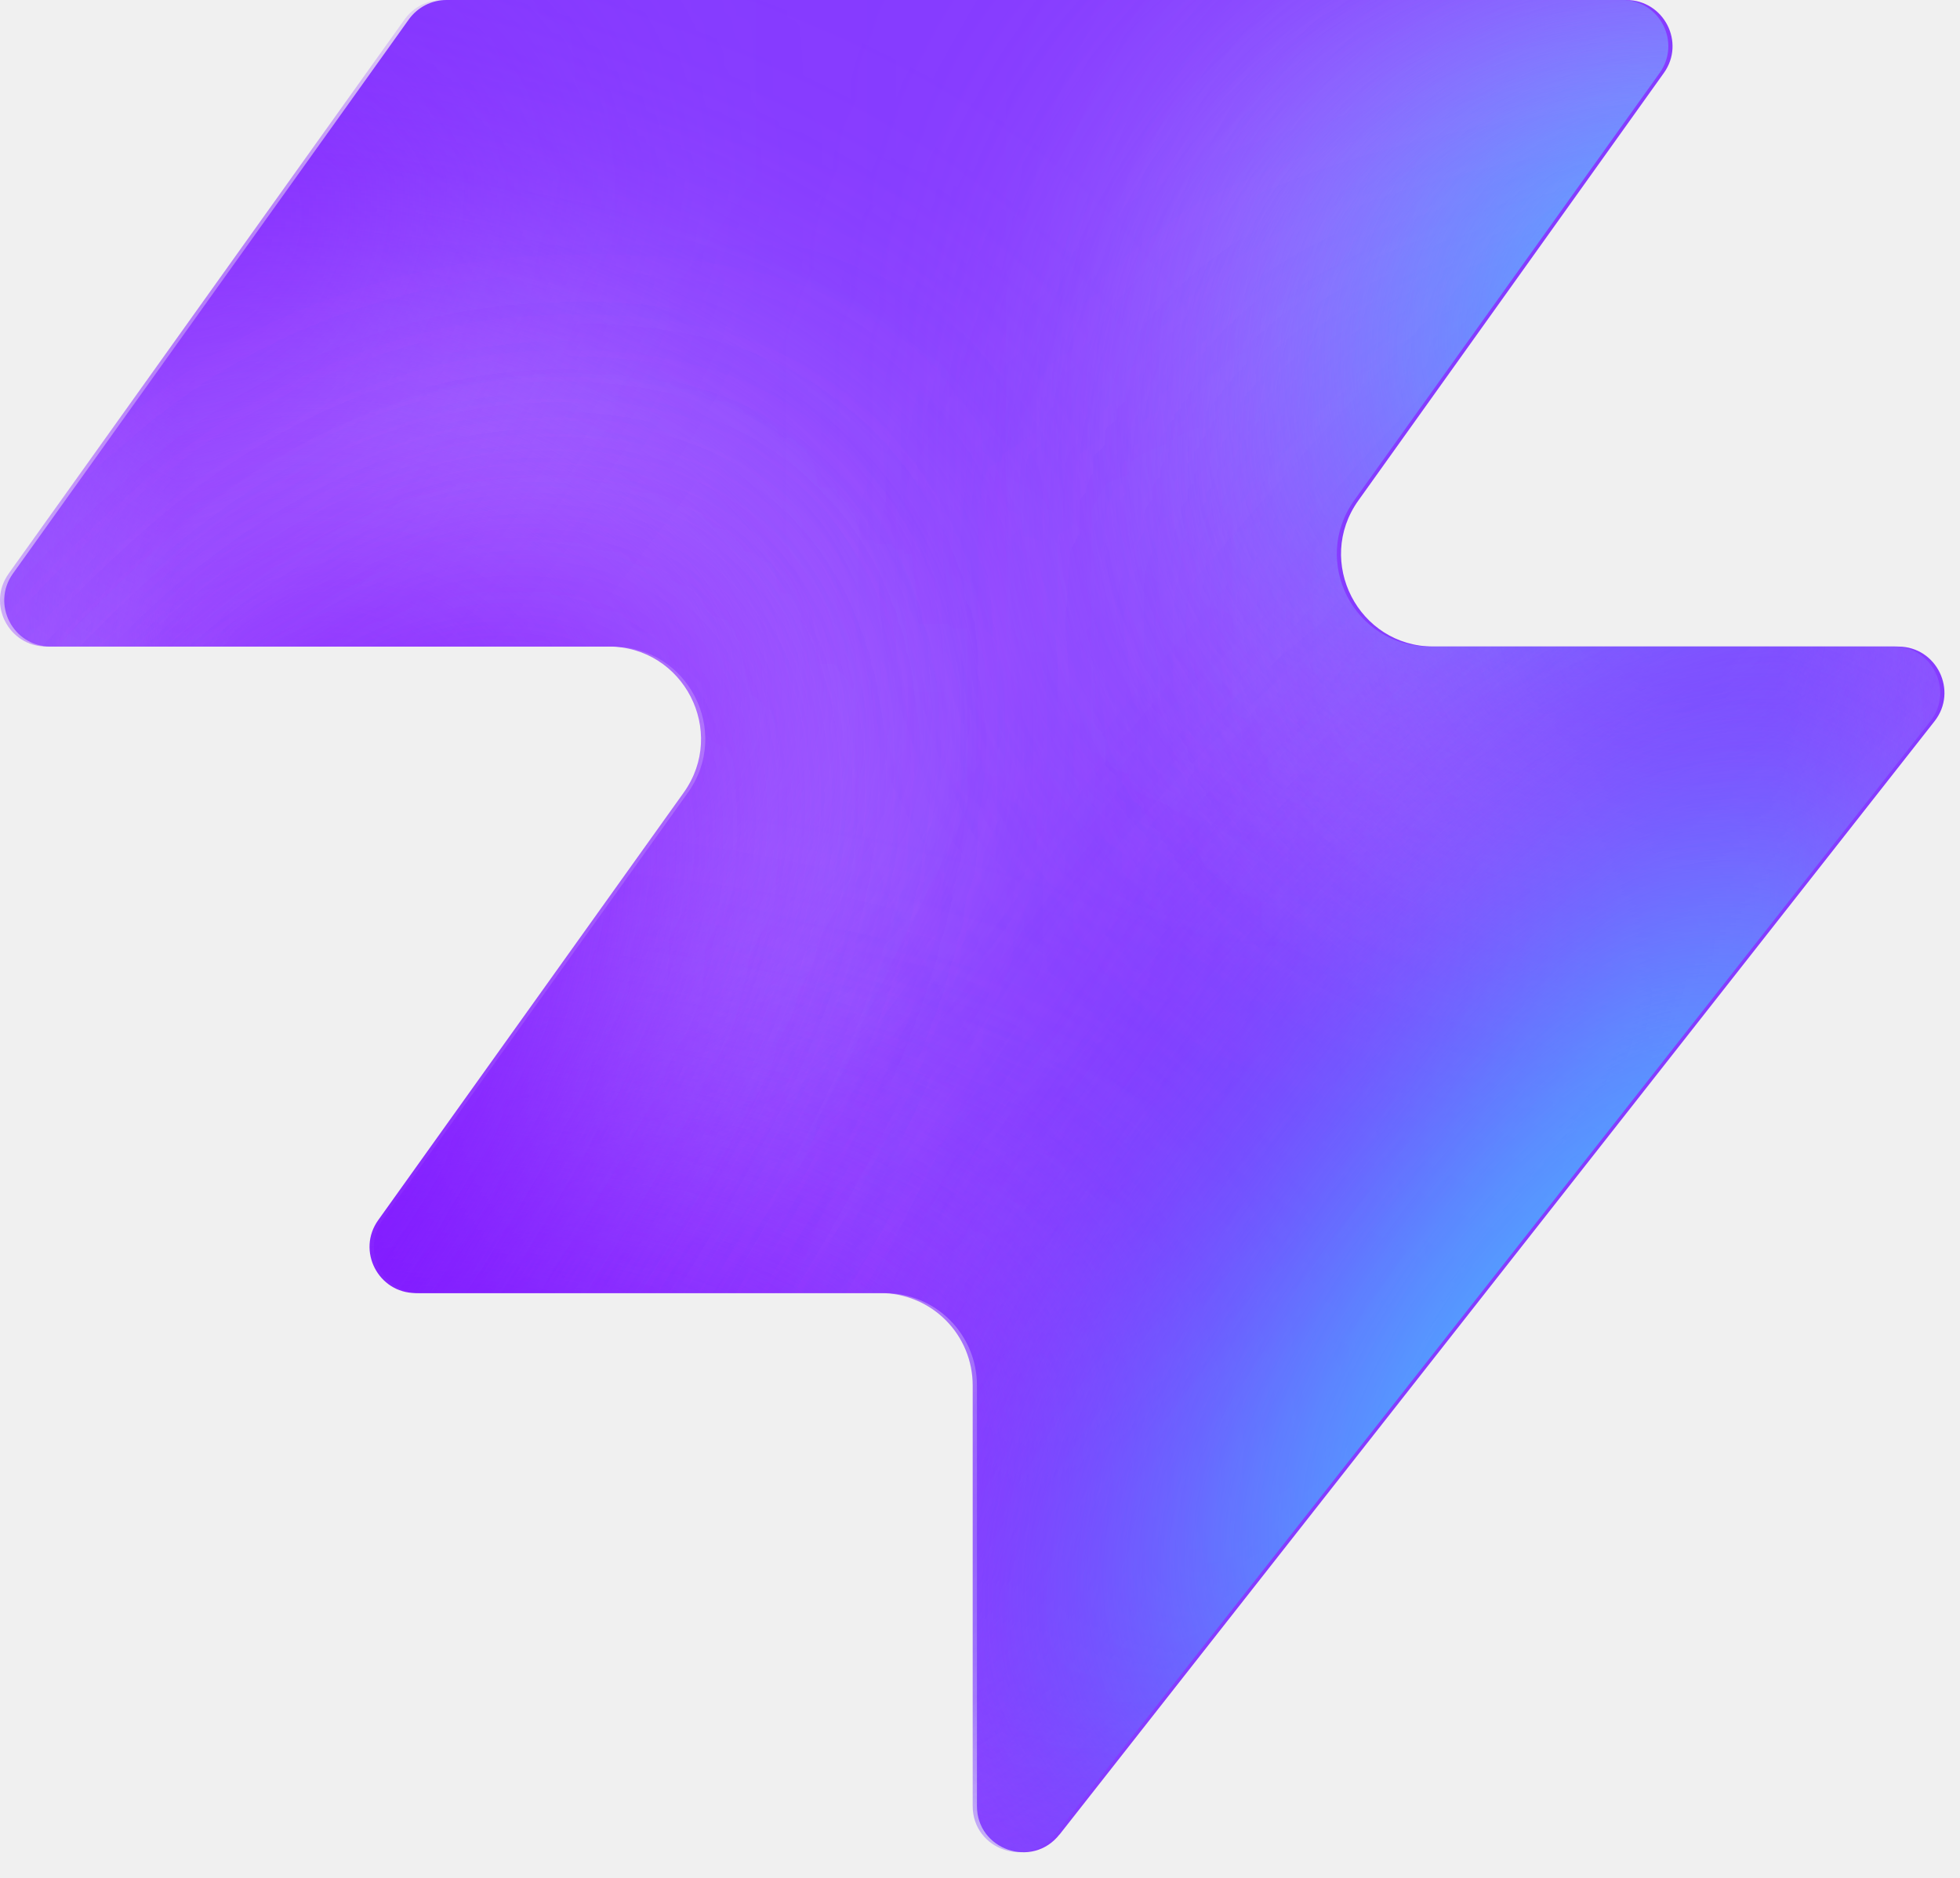
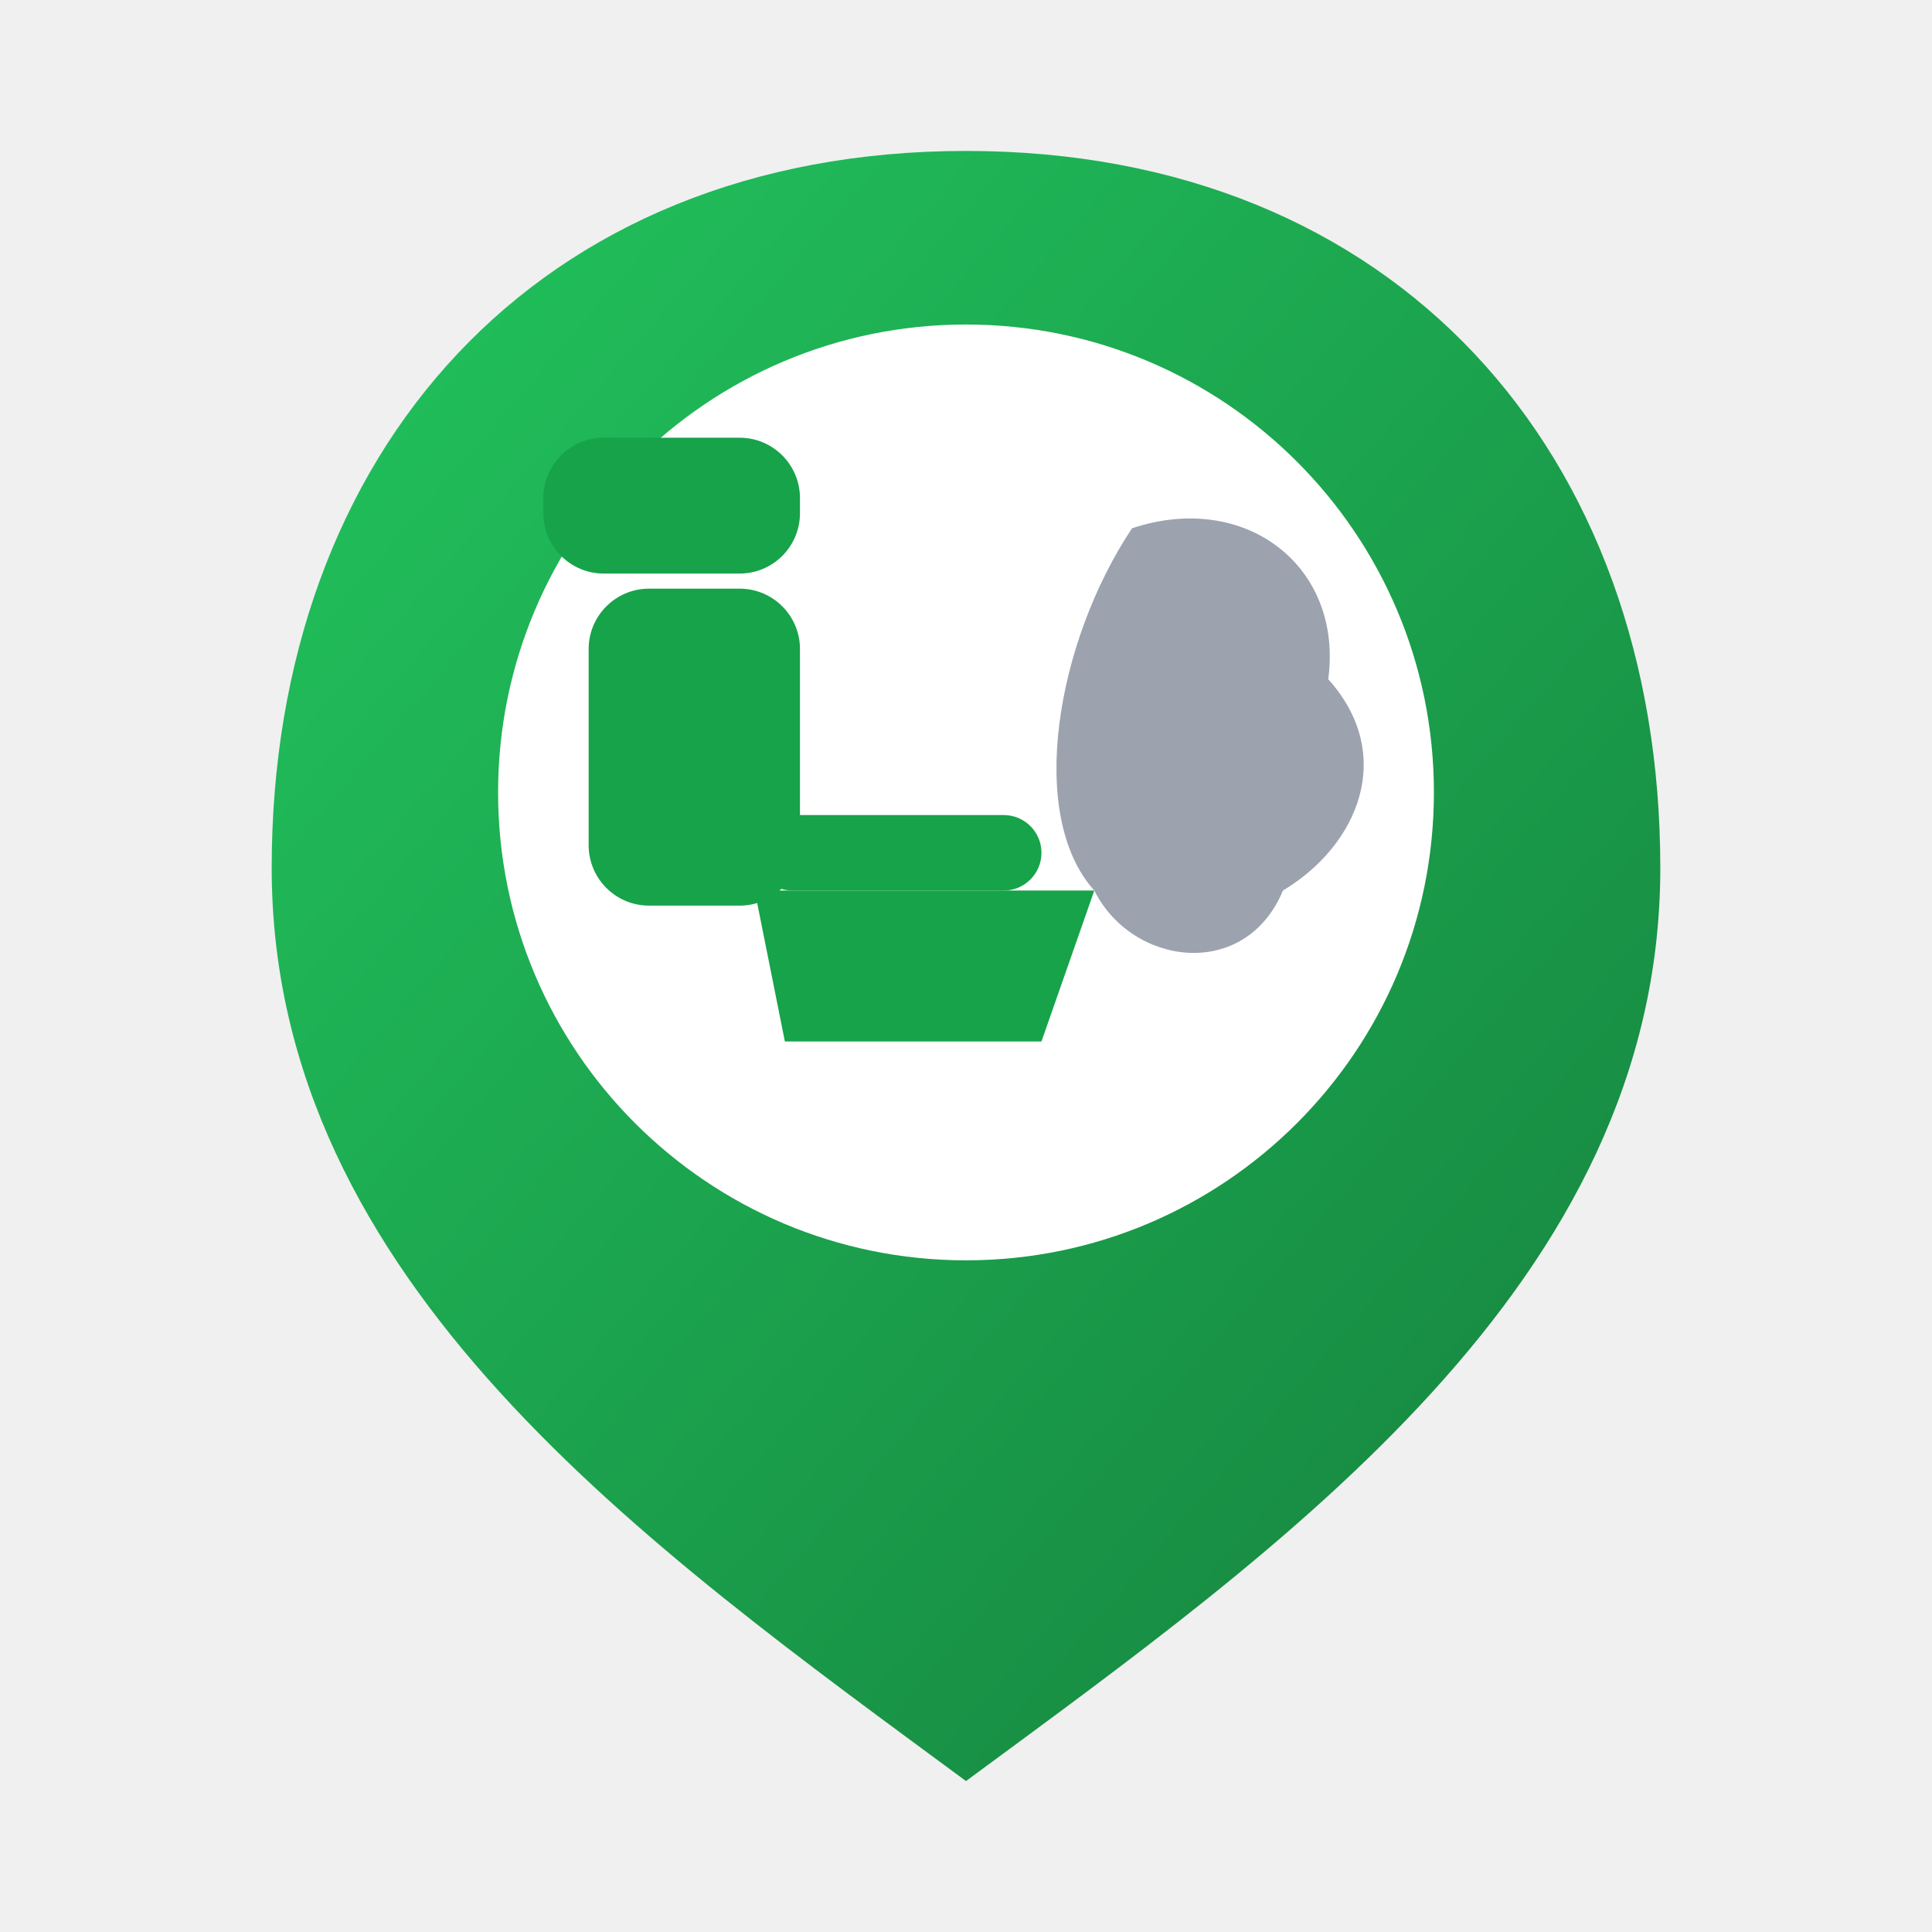
- <svg xmlns="http://www.w3.org/2000/svg" width="48" height="46" fill="none" viewBox="0 0 48 46">
-   <path fill="#863bff" d="M25.946 44.938c-.664.845-2.021.375-2.021-.698V33.937a2.26 2.26 0 0 0-2.262-2.262H10.287c-.92 0-1.456-1.04-.92-1.788l7.48-10.471c1.07-1.497 0-3.578-1.842-3.578H1.237c-.92 0-1.456-1.04-.92-1.788L10.013.474c.214-.297.556-.474.92-.474h28.894c.92 0 1.456 1.04.92 1.788l-7.48 10.471c-1.07 1.498 0 3.579 1.842 3.579h11.377c.943 0 1.473 1.088.89 1.83L25.947 44.94z" style="fill:#863bff;fill:color(display-p3 .525 .23 1);fill-opacity:1" />
-   <mask id="a" width="48" height="46" x="0" y="0" maskUnits="userSpaceOnUse" style="mask-type:alpha">
-     <path fill="#000" d="M25.842 44.938c-.664.844-2.021.375-2.021-.698V33.937a2.26 2.26 0 0 0-2.262-2.262H10.183c-.92 0-1.456-1.04-.92-1.788l7.48-10.471c1.07-1.498 0-3.579-1.842-3.579H1.133c-.92 0-1.456-1.04-.92-1.787L9.91.473c.214-.297.556-.474.92-.474h28.894c.92 0 1.456 1.04.92 1.788l-7.48 10.471c-1.07 1.498 0 3.578 1.842 3.578h11.377c.943 0 1.473 1.088.89 1.832L25.843 44.94z" style="fill:#000;fill-opacity:1" />
-   </mask>
-   <g mask="url(#a)">
-     <g filter="url(#b)">
-       <ellipse cx="5.508" cy="14.704" fill="#ede6ff" rx="5.508" ry="14.704" style="fill:#ede6ff;fill:color(display-p3 .927 .903 1);fill-opacity:1" transform="matrix(.00324 1 1 -.00324 -4.47 31.516)" />
-     </g>
-     <g filter="url(#c)">
-       <ellipse cx="10.399" cy="29.851" fill="#ede6ff" rx="10.399" ry="29.851" style="fill:#ede6ff;fill:color(display-p3 .927 .903 1);fill-opacity:1" transform="matrix(.00324 1 1 -.00324 -39.328 7.883)" />
-     </g>
-     <g filter="url(#d)">
-       <ellipse cx="5.508" cy="30.487" fill="#7e14ff" rx="5.508" ry="30.487" style="fill:#7e14ff;fill:color(display-p3 .492 .077 1);fill-opacity:1" transform="rotate(89.814 -25.913 -14.639)scale(1 -1)" />
-     </g>
-     <g filter="url(#e)">
-       <ellipse cx="5.508" cy="30.599" fill="#7e14ff" rx="5.508" ry="30.599" style="fill:#7e14ff;fill:color(display-p3 .492 .077 1);fill-opacity:1" transform="rotate(89.814 -32.644 -3.334)scale(1 -1)" />
-     </g>
-     <g filter="url(#f)">
-       <ellipse cx="5.508" cy="30.599" fill="#7e14ff" rx="5.508" ry="30.599" style="fill:#7e14ff;fill:color(display-p3 .492 .077 1);fill-opacity:1" transform="matrix(.00324 1 1 -.00324 -34.34 30.47)" />
-     </g>
-     <g filter="url(#g)">
-       <ellipse cx="14.072" cy="22.078" fill="#ede6ff" rx="14.072" ry="22.078" style="fill:#ede6ff;fill:color(display-p3 .927 .903 1);fill-opacity:1" transform="rotate(93.35 24.506 48.493)scale(-1 1)" />
-     </g>
-     <g filter="url(#h)">
-       <ellipse cx="3.47" cy="21.501" fill="#7e14ff" rx="3.47" ry="21.501" style="fill:#7e14ff;fill:color(display-p3 .492 .077 1);fill-opacity:1" transform="rotate(89.009 28.708 47.59)scale(-1 1)" />
-     </g>
-     <g filter="url(#i)">
-       <ellipse cx="3.47" cy="21.501" fill="#7e14ff" rx="3.47" ry="21.501" style="fill:#7e14ff;fill:color(display-p3 .492 .077 1);fill-opacity:1" transform="rotate(89.009 28.708 47.59)scale(-1 1)" />
-     </g>
-     <g filter="url(#j)">
-       <ellipse cx=".387" cy="8.972" fill="#7e14ff" rx="4.407" ry="29.108" style="fill:#7e14ff;fill:color(display-p3 .492 .077 1);fill-opacity:1" transform="rotate(39.51 .387 8.972)" />
-     </g>
-     <g filter="url(#k)">
-       <ellipse cx="47.523" cy="-6.092" fill="#7e14ff" rx="4.407" ry="29.108" style="fill:#7e14ff;fill:color(display-p3 .492 .077 1);fill-opacity:1" transform="rotate(37.892 47.523 -6.092)" />
-     </g>
-     <g filter="url(#l)">
-       <ellipse cx="41.412" cy="6.333" fill="#47bfff" rx="5.971" ry="9.665" style="fill:#47bfff;fill:color(display-p3 .28 .748 1);fill-opacity:1" transform="rotate(37.892 41.412 6.333)" />
-     </g>
-     <g filter="url(#m)">
-       <ellipse cx="-1.879" cy="38.332" fill="#7e14ff" rx="4.407" ry="29.108" style="fill:#7e14ff;fill:color(display-p3 .492 .077 1);fill-opacity:1" transform="rotate(37.892 -1.88 38.332)" />
-     </g>
-     <g filter="url(#n)">
-       <ellipse cx="-1.879" cy="38.332" fill="#7e14ff" rx="4.407" ry="29.108" style="fill:#7e14ff;fill:color(display-p3 .492 .077 1);fill-opacity:1" transform="rotate(37.892 -1.88 38.332)" />
-     </g>
-     <g filter="url(#o)">
-       <ellipse cx="35.651" cy="29.907" fill="#7e14ff" rx="4.407" ry="29.108" style="fill:#7e14ff;fill:color(display-p3 .492 .077 1);fill-opacity:1" transform="rotate(37.892 35.651 29.907)" />
-     </g>
-     <g filter="url(#p)">
-       <ellipse cx="38.418" cy="32.4" fill="#47bfff" rx="5.971" ry="15.297" style="fill:#47bfff;fill:color(display-p3 .28 .748 1);fill-opacity:1" transform="rotate(37.892 38.418 32.4)" />
-     </g>
-   </g>
+ <svg xmlns="http://www.w3.org/2000/svg" width="256" height="256" viewBox="0 0 256 256">
  <defs>
-     <filter id="b" width="60.045" height="41.654" x="-19.77" y="16.149" color-interpolation-filters="sRGB" filterUnits="userSpaceOnUse">
-       <feFlood flood-opacity="0" result="BackgroundImageFix" />
-       <feBlend in="SourceGraphic" in2="BackgroundImageFix" result="shape" />
-       <feGaussianBlur result="effect1_foregroundBlur_2002_17158" stdDeviation="7.659" />
-     </filter>
-     <filter id="c" width="90.34" height="51.437" x="-54.613" y="-7.533" color-interpolation-filters="sRGB" filterUnits="userSpaceOnUse">
-       <feFlood flood-opacity="0" result="BackgroundImageFix" />
-       <feBlend in="SourceGraphic" in2="BackgroundImageFix" result="shape" />
-       <feGaussianBlur result="effect1_foregroundBlur_2002_17158" stdDeviation="7.659" />
-     </filter>
-     <filter id="d" width="79.355" height="29.4" x="-49.64" y="2.03" color-interpolation-filters="sRGB" filterUnits="userSpaceOnUse">
-       <feFlood flood-opacity="0" result="BackgroundImageFix" />
-       <feBlend in="SourceGraphic" in2="BackgroundImageFix" result="shape" />
-       <feGaussianBlur result="effect1_foregroundBlur_2002_17158" stdDeviation="4.596" />
-     </filter>
-     <filter id="e" width="79.579" height="29.4" x="-45.045" y="20.029" color-interpolation-filters="sRGB" filterUnits="userSpaceOnUse">
-       <feFlood flood-opacity="0" result="BackgroundImageFix" />
-       <feBlend in="SourceGraphic" in2="BackgroundImageFix" result="shape" />
-       <feGaussianBlur result="effect1_foregroundBlur_2002_17158" stdDeviation="4.596" />
-     </filter>
-     <filter id="f" width="79.579" height="29.4" x="-43.513" y="21.178" color-interpolation-filters="sRGB" filterUnits="userSpaceOnUse">
-       <feFlood flood-opacity="0" result="BackgroundImageFix" />
-       <feBlend in="SourceGraphic" in2="BackgroundImageFix" result="shape" />
-       <feGaussianBlur result="effect1_foregroundBlur_2002_17158" stdDeviation="4.596" />
-     </filter>
-     <filter id="g" width="74.749" height="58.852" x="15.756" y="-17.901" color-interpolation-filters="sRGB" filterUnits="userSpaceOnUse">
-       <feFlood flood-opacity="0" result="BackgroundImageFix" />
-       <feBlend in="SourceGraphic" in2="BackgroundImageFix" result="shape" />
-       <feGaussianBlur result="effect1_foregroundBlur_2002_17158" stdDeviation="7.659" />
-     </filter>
-     <filter id="h" width="61.377" height="25.362" x="23.548" y="2.284" color-interpolation-filters="sRGB" filterUnits="userSpaceOnUse">
-       <feFlood flood-opacity="0" result="BackgroundImageFix" />
-       <feBlend in="SourceGraphic" in2="BackgroundImageFix" result="shape" />
-       <feGaussianBlur result="effect1_foregroundBlur_2002_17158" stdDeviation="4.596" />
-     </filter>
-     <filter id="i" width="61.377" height="25.362" x="23.548" y="2.284" color-interpolation-filters="sRGB" filterUnits="userSpaceOnUse">
-       <feFlood flood-opacity="0" result="BackgroundImageFix" />
-       <feBlend in="SourceGraphic" in2="BackgroundImageFix" result="shape" />
-       <feGaussianBlur result="effect1_foregroundBlur_2002_17158" stdDeviation="4.596" />
-     </filter>
-     <filter id="j" width="56.045" height="63.649" x="-27.636" y="-22.853" color-interpolation-filters="sRGB" filterUnits="userSpaceOnUse">
-       <feFlood flood-opacity="0" result="BackgroundImageFix" />
-       <feBlend in="SourceGraphic" in2="BackgroundImageFix" result="shape" />
-       <feGaussianBlur result="effect1_foregroundBlur_2002_17158" stdDeviation="4.596" />
-     </filter>
-     <filter id="k" width="54.814" height="64.646" x="20.116" y="-38.415" color-interpolation-filters="sRGB" filterUnits="userSpaceOnUse">
-       <feFlood flood-opacity="0" result="BackgroundImageFix" />
-       <feBlend in="SourceGraphic" in2="BackgroundImageFix" result="shape" />
-       <feGaussianBlur result="effect1_foregroundBlur_2002_17158" stdDeviation="4.596" />
-     </filter>
-     <filter id="l" width="33.541" height="35.313" x="24.641" y="-11.323" color-interpolation-filters="sRGB" filterUnits="userSpaceOnUse">
-       <feFlood flood-opacity="0" result="BackgroundImageFix" />
-       <feBlend in="SourceGraphic" in2="BackgroundImageFix" result="shape" />
-       <feGaussianBlur result="effect1_foregroundBlur_2002_17158" stdDeviation="4.596" />
-     </filter>
-     <filter id="m" width="54.814" height="64.646" x="-29.286" y="6.009" color-interpolation-filters="sRGB" filterUnits="userSpaceOnUse">
-       <feFlood flood-opacity="0" result="BackgroundImageFix" />
-       <feBlend in="SourceGraphic" in2="BackgroundImageFix" result="shape" />
-       <feGaussianBlur result="effect1_foregroundBlur_2002_17158" stdDeviation="4.596" />
-     </filter>
-     <filter id="n" width="54.814" height="64.646" x="-29.286" y="6.009" color-interpolation-filters="sRGB" filterUnits="userSpaceOnUse">
-       <feFlood flood-opacity="0" result="BackgroundImageFix" />
-       <feBlend in="SourceGraphic" in2="BackgroundImageFix" result="shape" />
-       <feGaussianBlur result="effect1_foregroundBlur_2002_17158" stdDeviation="4.596" />
-     </filter>
-     <filter id="o" width="54.814" height="64.646" x="8.244" y="-2.416" color-interpolation-filters="sRGB" filterUnits="userSpaceOnUse">
-       <feFlood flood-opacity="0" result="BackgroundImageFix" />
-       <feBlend in="SourceGraphic" in2="BackgroundImageFix" result="shape" />
-       <feGaussianBlur result="effect1_foregroundBlur_2002_17158" stdDeviation="4.596" />
-     </filter>
-     <filter id="p" width="39.409" height="43.623" x="18.713" y="10.588" color-interpolation-filters="sRGB" filterUnits="userSpaceOnUse">
-       <feFlood flood-opacity="0" result="BackgroundImageFix" />
-       <feBlend in="SourceGraphic" in2="BackgroundImageFix" result="shape" />
-       <feGaussianBlur result="effect1_foregroundBlur_2002_17158" stdDeviation="4.596" />
-     </filter>
+     <linearGradient id="g" x1="0%" y1="0%" x2="100%" y2="100%">
+       <stop offset="0%" stop-color="#22c55e" />
+       <stop offset="100%" stop-color="#15803d" />
+     </linearGradient>
  </defs>
+   <path d="M128 20 C185 20 220 60 220 115 C220 170 170 205 128 236 C86 205 36 170 36 115 C36 60 71 20 128 20Z" fill="url(#g)" />
+   <circle cx="128" cy="105" r="62" fill="white" />
+   <rect x="78" y="78" width="28" height="42" rx="8" fill="#16a34a" />
+   <rect x="72" y="58" width="34" height="18" rx="8" fill="#16a34a" />
+   <rect x="100" y="108" width="38" height="10" rx="5" fill="#16a34a" />
+   <path d="M100 118 L145 118 L138 138 L104 138 Z" fill="#16a34a" />
+   <path d="M150 70 C165 65 178 75 176 90 C185 100 180 112 170 118 C165 130 150 128 145 118 C136 108 140 85 150 70Z" fill="#9ca3af" />
</svg>
